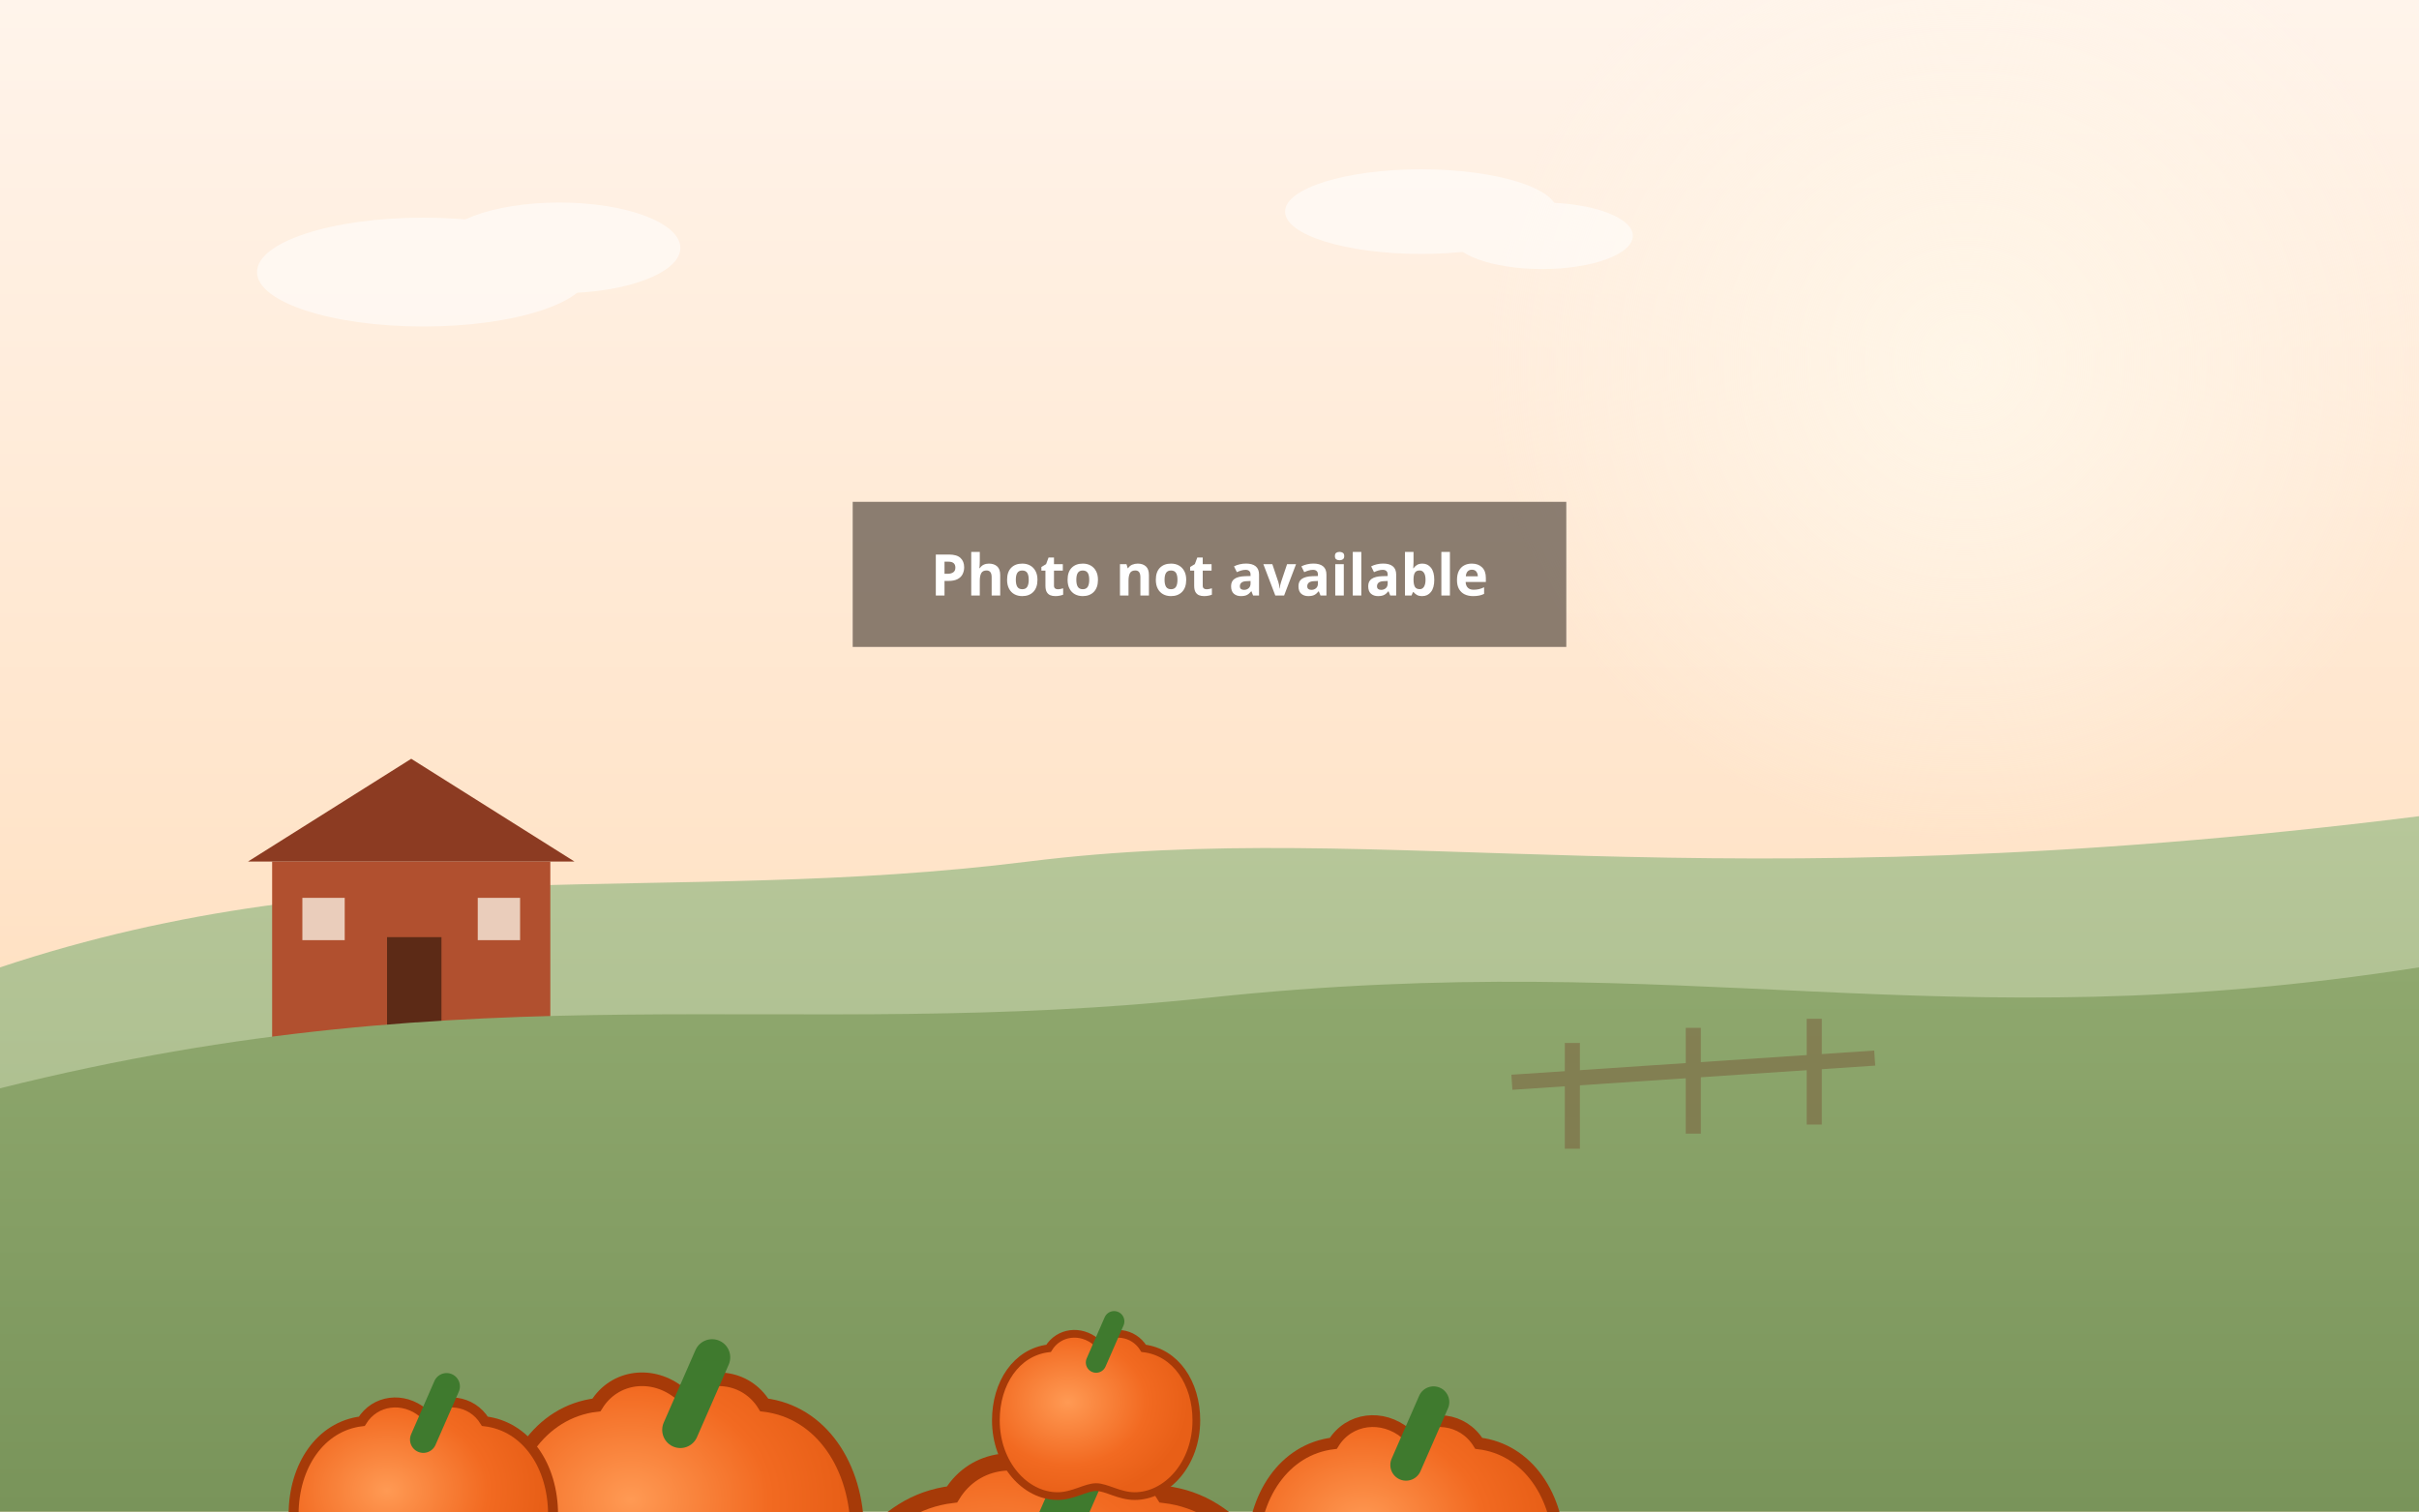
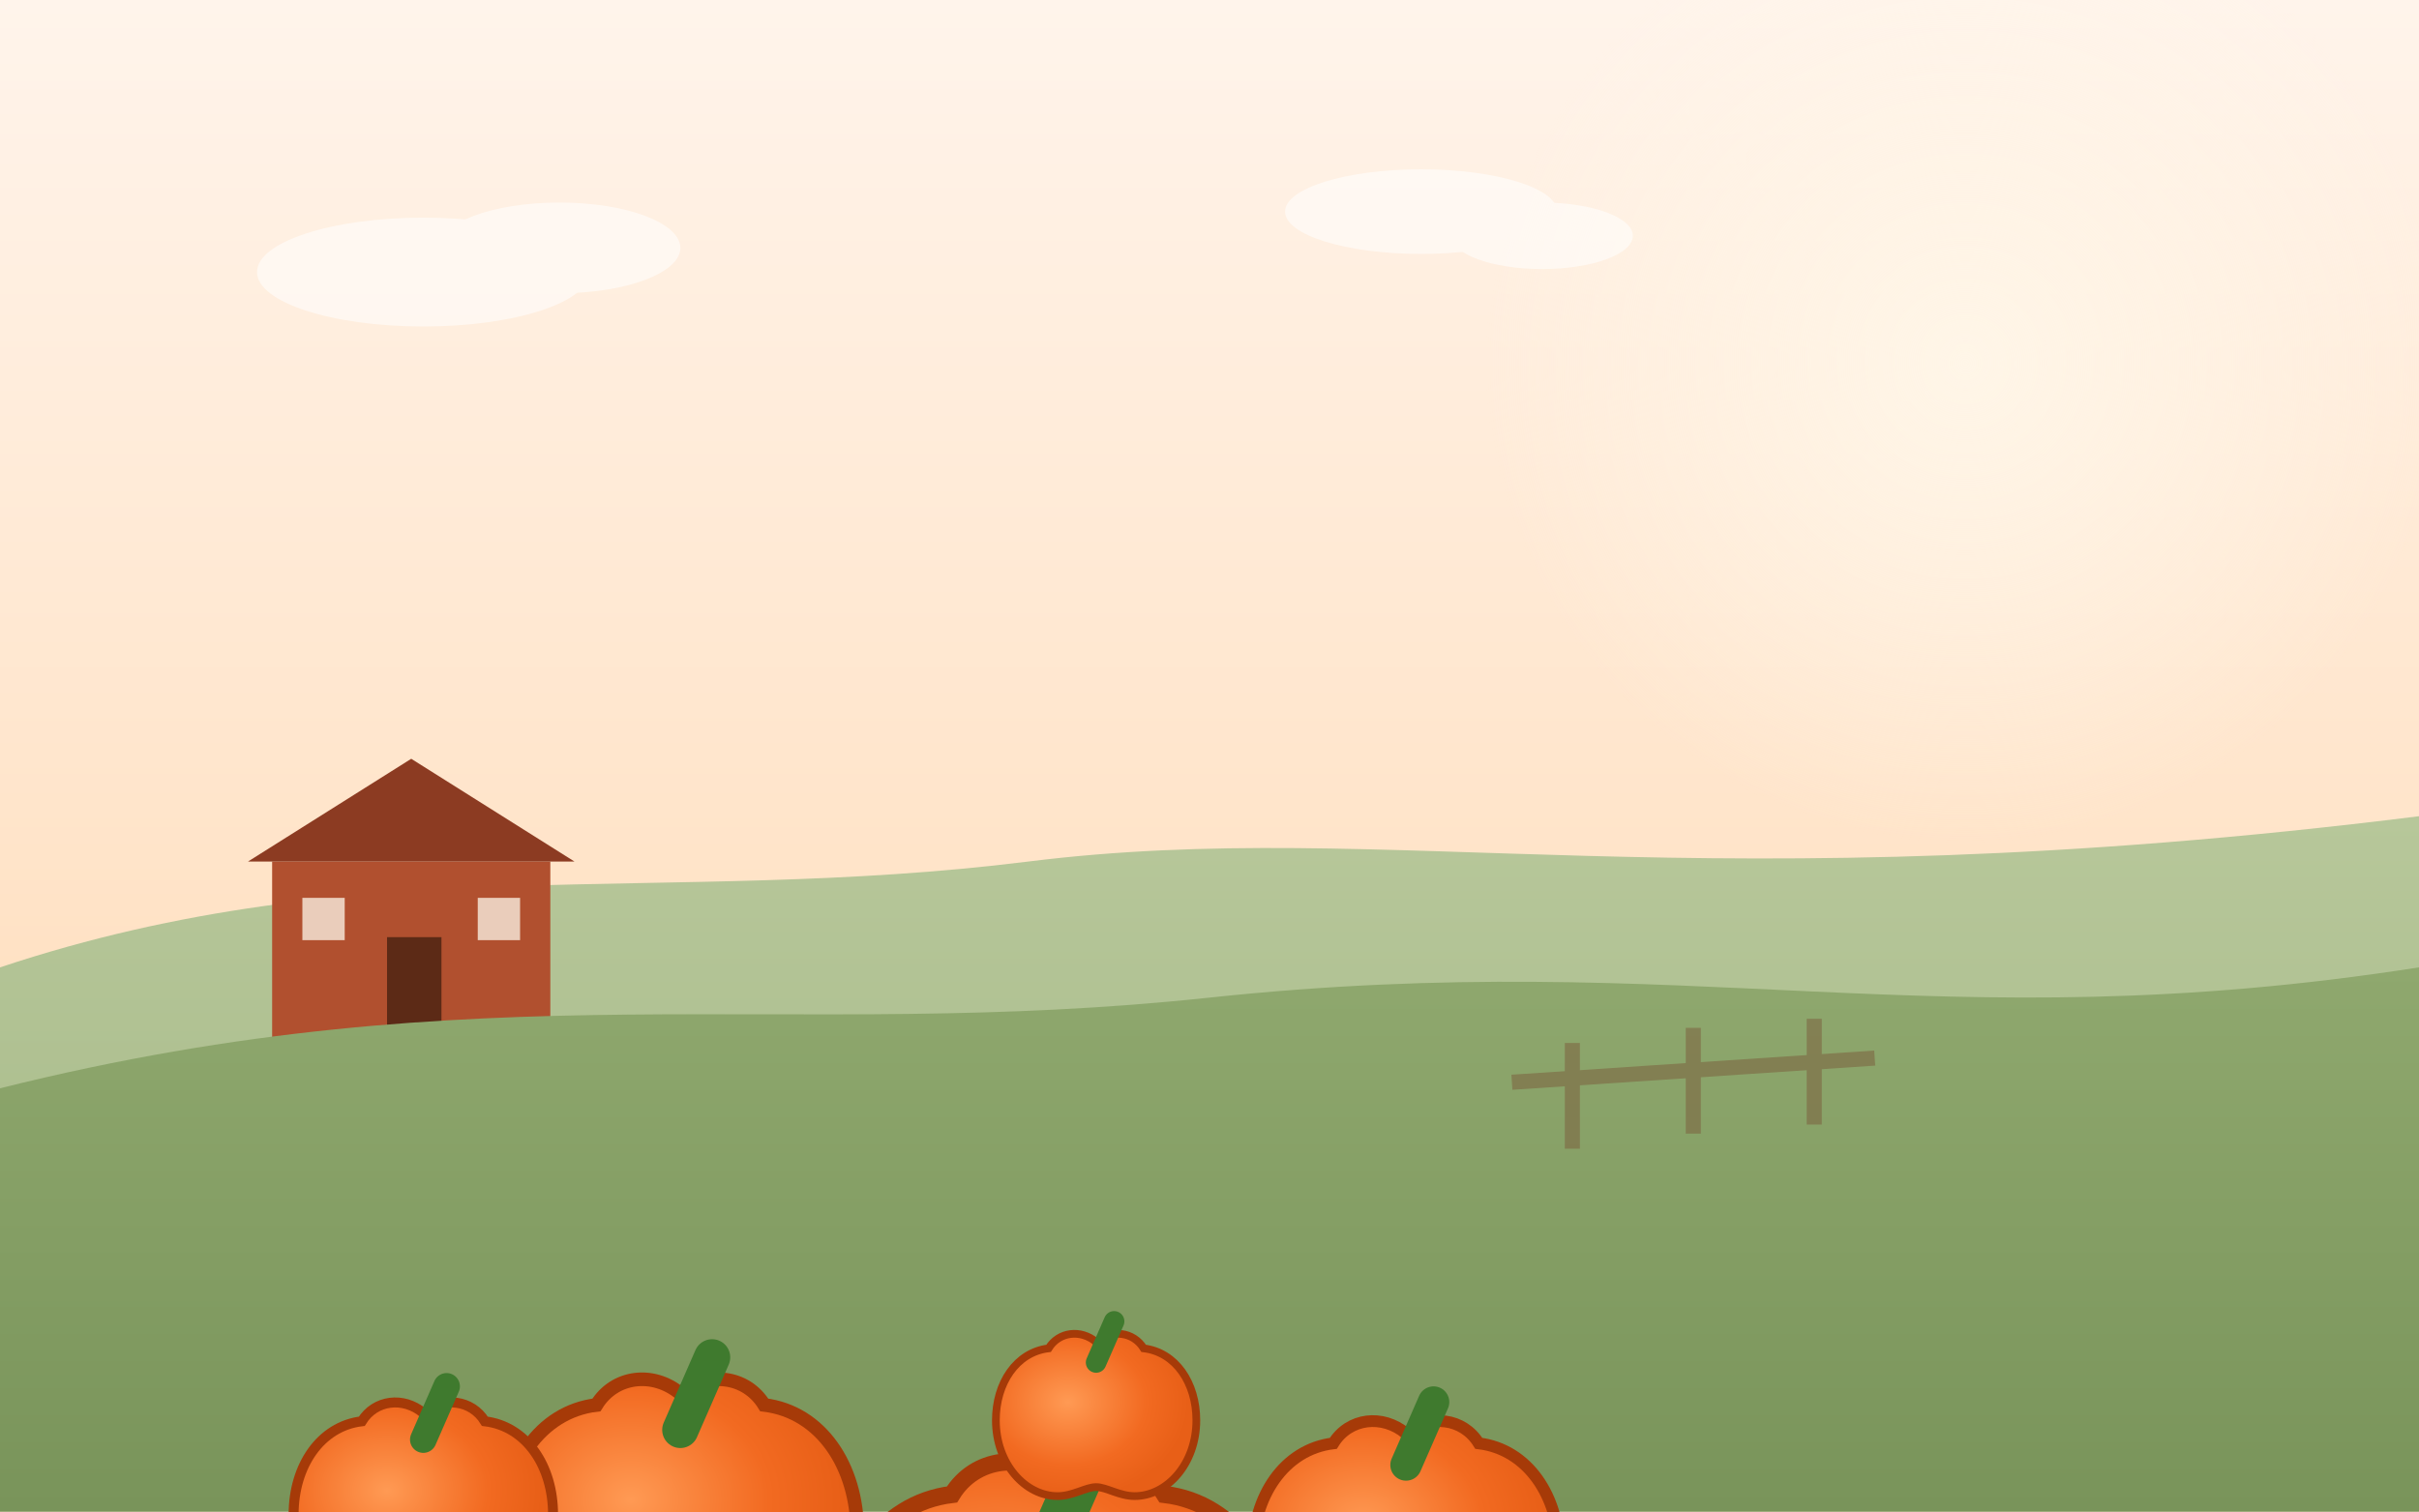
- <svg xmlns="http://www.w3.org/2000/svg" viewBox="0 0 800 500" role="img" aria-label="Illustration of a pumpkin patch — photo not available for this listing">
+ <svg xmlns="http://www.w3.org/2000/svg" viewBox="0 0 800 500" role="img" aria-label="Illustration of a pumpkin patch">
  <defs>
    <linearGradient id="sky" x1="0" y1="0" x2="0" y2="1">
      <stop offset="0%" stop-color="#FFF4EB" />
      <stop offset="60%" stop-color="#FFE3C7" />
      <stop offset="100%" stop-color="#FFD3A8" />
    </linearGradient>
    <radialGradient id="sun" cx="50%" cy="50%" r="50%">
      <stop offset="0%" stop-color="#FFF6E8" stop-opacity="0.95" />
      <stop offset="100%" stop-color="#FFF6E8" stop-opacity="0" />
    </radialGradient>
    <linearGradient id="hillFar" x1="0" y1="0" x2="0" y2="1">
      <stop offset="0%" stop-color="#B7C79A" />
      <stop offset="100%" stop-color="#A2B683" />
    </linearGradient>
    <linearGradient id="hillNear" x1="0" y1="0" x2="0" y2="1">
      <stop offset="0%" stop-color="#8FA86E" />
      <stop offset="100%" stop-color="#79945A" />
    </linearGradient>
    <radialGradient id="pumpkinShine" cx="36%" cy="42%" r="60%">
      <stop offset="0%" stop-color="#FF9A54" />
      <stop offset="65%" stop-color="#F26A21" />
      <stop offset="100%" stop-color="#E85F17" />
    </radialGradient>
  </defs>
  <rect width="800" height="500" fill="url(#sky)" />
  <circle cx="650" cy="120" r="160" fill="url(#sun)" />
  <g fill="#FFFFFF" opacity="0.55">
    <ellipse cx="140" cy="90" rx="55" ry="18" />
    <ellipse cx="185" cy="82" rx="40" ry="15" />
    <ellipse cx="470" cy="70" rx="45" ry="14" />
    <ellipse cx="510" cy="78" rx="30" ry="11" />
  </g>
  <path d="M0,320 C120,280 220,300 340,285 C460,270 560,300 800,270 L800,500 L0,500 Z" fill="url(#hillFar)" />
  <g transform="translate(90,255)">
    <rect x="0" y="30" width="92" height="60" fill="#B1502F" />
    <polygon points="-8,30 46,-4 100,30" fill="#8C3B22" />
    <rect x="38" y="55" width="18" height="35" fill="#5C2A16" />
    <rect x="10" y="42" width="14" height="14" fill="#F4E3D3" opacity="0.85" />
    <rect x="68" y="42" width="14" height="14" fill="#F4E3D3" opacity="0.85" />
  </g>
  <path d="M0,360 C160,320 260,345 400,330 C560,313 640,345 800,320 L800,500 L0,500 Z" fill="url(#hillNear)" />
  <g stroke="#7A5A3A" stroke-width="5" opacity="0.5">
    <line x1="520" y1="345" x2="520" y2="380" />
    <line x1="560" y1="340" x2="560" y2="375" />
    <line x1="600" y1="337" x2="600" y2="372" />
    <line x1="500" y1="358" x2="620" y2="350" />
  </g>
  <g>
    <g transform="translate(150,410) scale(1.5)">
      <path d="M50 34 C44 29 35.5 30 31.5 36.5 C19 38 11 50 11 64.5 C11 81.5 22.5 94 35 94 C41 94 46 90.5 50 90.5 C54 90.5 59 94 65 94 C77.5 94 89 81.5 89 64.5 C89 50 81 38 68.5 36.5 C64.5 30 56 29 50 34 Z" fill="url(#pumpkinShine)" stroke="#A63A08" stroke-width="3" />
      <path d="M50 42 L57 26" fill="none" stroke="#3F7A2E" stroke-width="8" stroke-linecap="round" />
    </g>
    <g transform="translate(255,425) scale(1.9)">
      <path d="M50 34 C44 29 35.5 30 31.5 36.5 C19 38 11 50 11 64.5 C11 81.5 22.5 94 35 94 C41 94 46 90.5 50 90.5 C54 90.5 59 94 65 94 C77.5 94 89 81.5 89 64.5 C89 50 81 38 68.5 36.5 C64.5 30 56 29 50 34 Z" fill="url(#pumpkinShine)" stroke="#A63A08" stroke-width="3" />
      <path d="M50 42 L57 26" fill="none" stroke="#3F7A2E" stroke-width="8" stroke-linecap="round" />
    </g>
    <g transform="translate(85,430) scale(1.1)">
      <path d="M50 34 C44 29 35.5 30 31.5 36.5 C19 38 11 50 11 64.5 C11 81.5 22.5 94 35 94 C41 94 46 90.5 50 90.5 C54 90.5 59 94 65 94 C77.5 94 89 81.5 89 64.5 C89 50 81 38 68.5 36.5 C64.5 30 56 29 50 34 Z" fill="url(#pumpkinShine)" stroke="#A63A08" stroke-width="3" />
      <path d="M50 42 L57 26" fill="none" stroke="#3F7A2E" stroke-width="8" stroke-linecap="round" />
    </g>
    <g transform="translate(400,430) scale(1.3)">
      <path d="M50 34 C44 29 35.5 30 31.5 36.5 C19 38 11 50 11 64.5 C11 81.5 22.5 94 35 94 C41 94 46 90.5 50 90.5 C54 90.5 59 94 65 94 C77.5 94 89 81.5 89 64.5 C89 50 81 38 68.5 36.5 C64.5 30 56 29 50 34 Z" fill="url(#pumpkinShine)" stroke="#A63A08" stroke-width="3" />
      <path d="M50 42 L57 26" fill="none" stroke="#3F7A2E" stroke-width="8" stroke-linecap="round" />
    </g>
    <g transform="translate(320,415) scale(0.85)">
      <path d="M50 34 C44 29 35.5 30 31.5 36.5 C19 38 11 50 11 64.5 C11 81.5 22.5 94 35 94 C41 94 46 90.5 50 90.5 C54 90.5 59 94 65 94 C77.5 94 89 81.5 89 64.5 C89 50 81 38 68.5 36.5 C64.5 30 56 29 50 34 Z" fill="url(#pumpkinShine)" stroke="#A63A08" stroke-width="3" />
      <path d="M50 42 L57 26" fill="none" stroke="#3F7A2E" stroke-width="8" stroke-linecap="round" />
    </g>
  </g>
-   <g transform="translate(400,190)">
-     <rect x="-118" y="-24" width="236" height="48" fill="#2B221C" opacity="0.55" />
-     <text x="0" y="7" text-anchor="middle" font-family="'Fredoka','Trebuchet MS',system-ui,sans-serif" font-size="19" font-weight="600" fill="#FFFFFF">Photo not available</text>
-   </g>
</svg>
